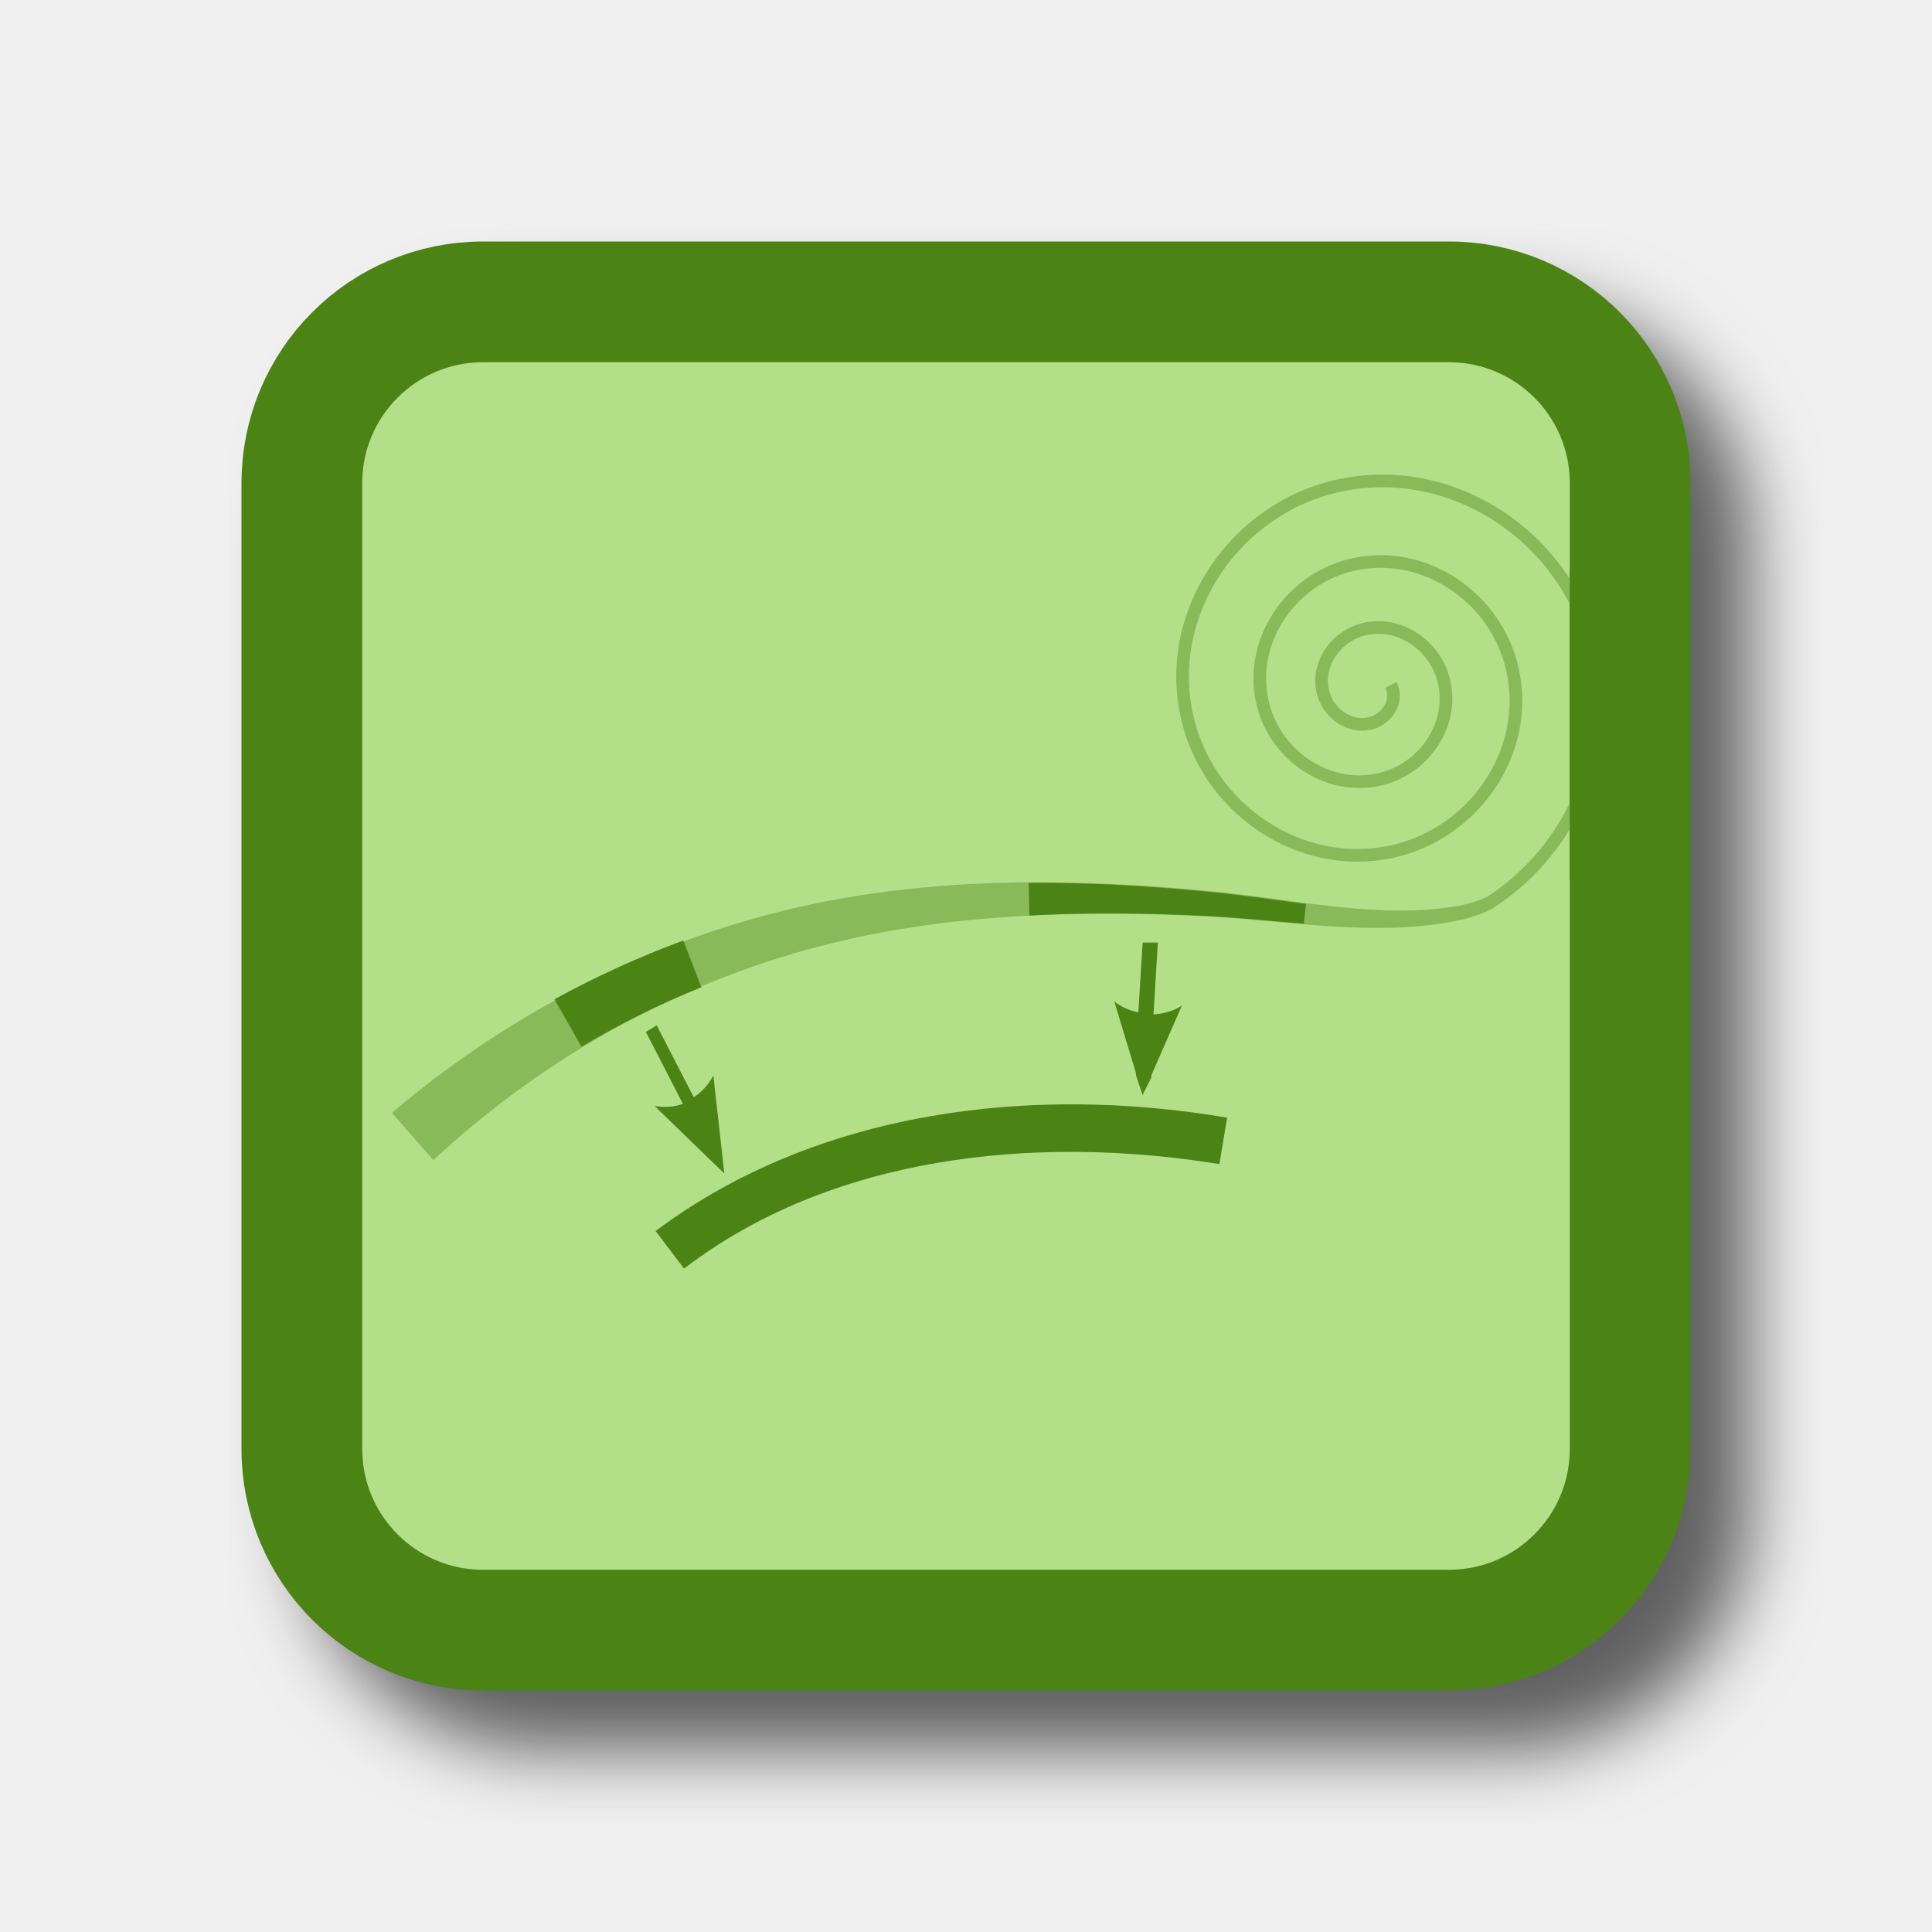
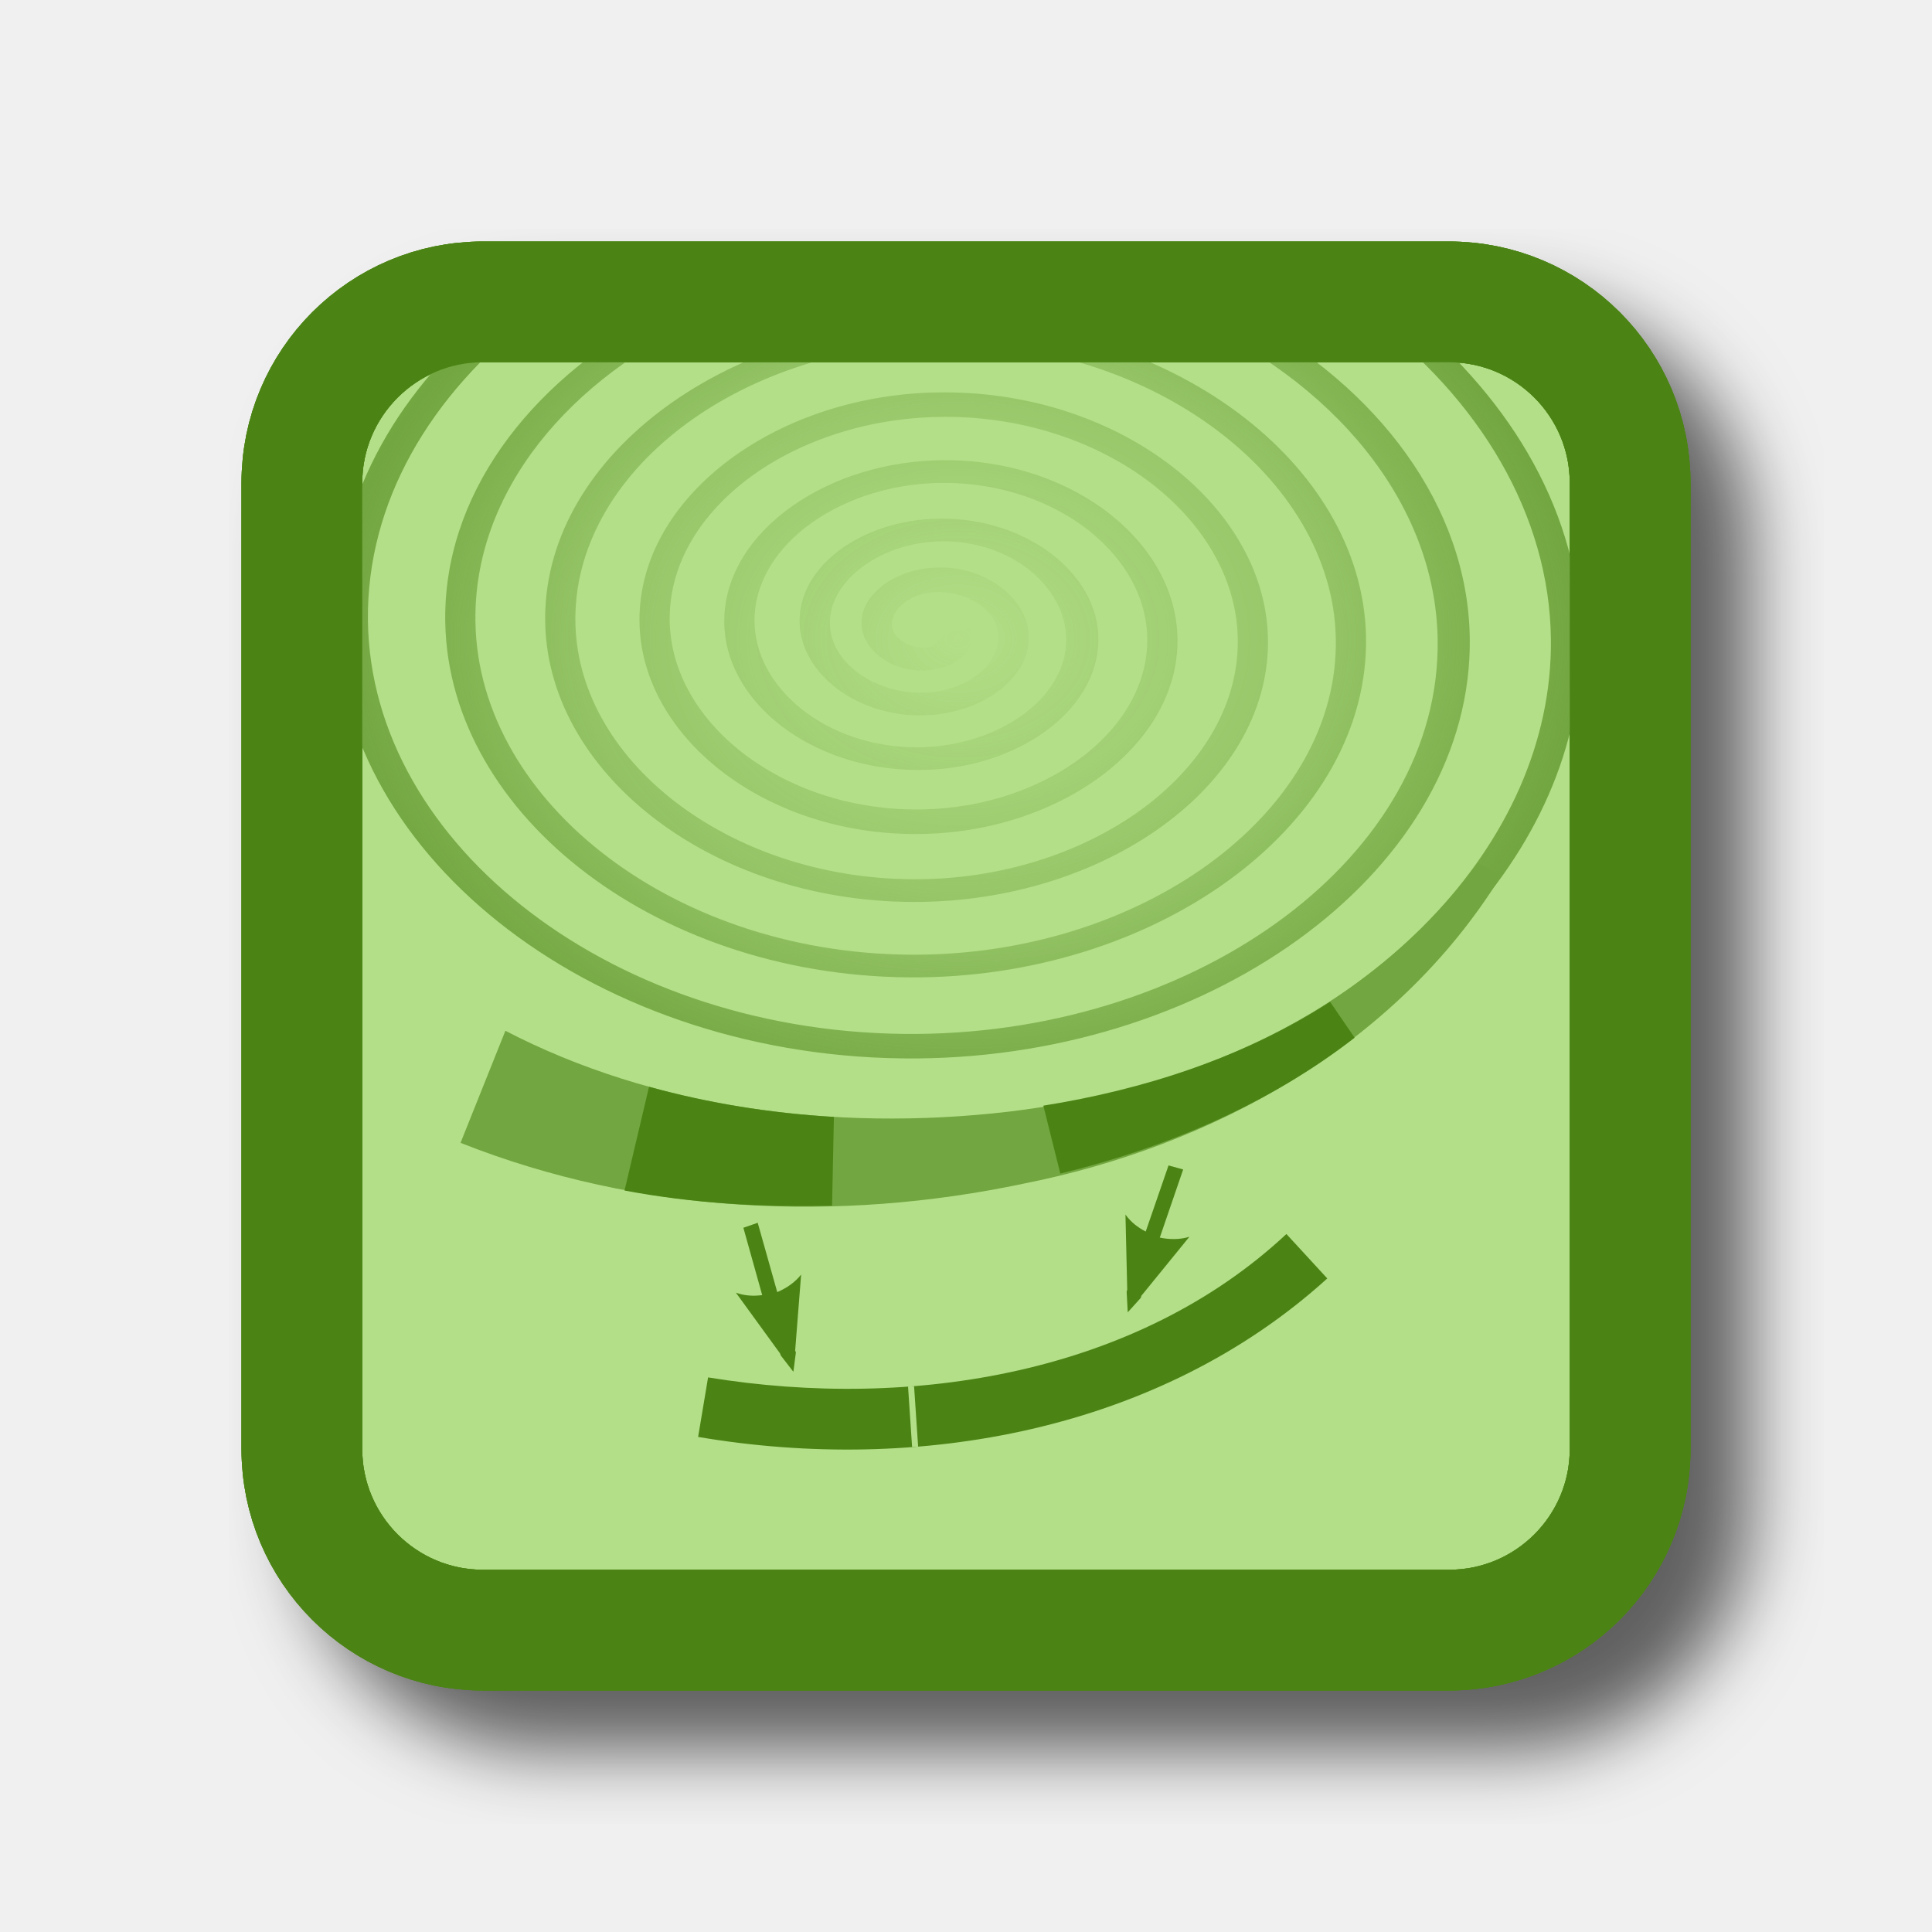
<svg xmlns="http://www.w3.org/2000/svg" xmlns:xlink="http://www.w3.org/1999/xlink" width="32" height="32" id="svg2198" version="1.0">
  <defs id="defs2200">
+     <linearGradient id="linearGradient3769">
+       <stop style="stop-color:#72a640;stop-opacity:0;" offset="0" id="stop3771" />
+       <stop id="stop3777" offset="0.614" style="stop-color:#72a640;stop-opacity:0.498;" />
+       <stop style="stop-color:#72a640;stop-opacity:1;" offset="1" id="stop3773" />
+     </linearGradient>
    <marker orient="auto" refY="0.0" refX="0.0" id="Arrow2Mend" style="overflow:visible;">
      <path id="path3782" style="font-size:12.0;fill-rule:evenodd;stroke-width:0.625;stroke-linejoin:round;" d="M 8.719,4.034 L -2.207,0.016 L 8.719,-4.002 C 6.973,-1.63 6.983,1.616 8.719,4.034 z " transform="scale(0.6) rotate(180) translate(0,0)" />
    </marker>
    <marker orient="auto" refY="0.0" refX="0.0" id="Arrow2Send" style="overflow:visible;">
      <path id="path3788" style="font-size:12.0;fill-rule:evenodd;stroke-width:0.625;stroke-linejoin:round;" d="M 8.719,4.034 L -2.207,0.016 L 8.719,-4.002 C 6.973,-1.63 6.983,1.616 8.719,4.034 z " transform="scale(0.3) rotate(180) translate(-2.3,0)" />
    </marker>
    <marker orient="auto" refY="0.0" refX="0.0" id="Arrow1Mend" style="overflow:visible;">
      <path id="path3764" d="M 0.0,0.0 L 5.0,-5.0 L -12.5,0.0 L 5.0,5.0 L 0.0,0.0 z " style="fill-rule:evenodd;stroke:#000000;stroke-width:1.0pt;marker-start:none;" transform="scale(0.4) rotate(180) translate(10,0)" />
    </marker>
    <filter id="filter7060">
      <feGaussianBlur stdDeviation="0.6" id="feGaussianBlur7062" />
    </filter>
    <linearGradient y2="24.928" x2="46.267" y1="24.928" x1="4.249" gradientUnits="userSpaceOnUse" id="linearGradient3208" xlink:href="#linearGradient2187" />
    <linearGradient gradientUnits="userSpaceOnUse" y2="24.928" x2="46.267" y1="24.928" x1="4.249" id="linearGradient3204" xlink:href="#linearGradient2187" />
    <linearGradient y2="5" x2="5" y1="39" x1="40" gradientUnits="userSpaceOnUse" id="linearGradient3203" xlink:href="#linearGradient2187" />
    <linearGradient gradientUnits="userSpaceOnUse" y2="23.995" x2="44.997" y1="23.995" x1="3.003" id="linearGradient3199" xlink:href="#linearGradient2187" />
    <linearGradient y2="23.895" x2="45" y1="23.895" x1="3.076" gradientUnits="userSpaceOnUse" id="linearGradient3238" xlink:href="#linearGradient2187" />
    <linearGradient gradientUnits="userSpaceOnUse" y2="23.895" x2="45" y1="23.895" x1="3.076" id="linearGradient3232" xlink:href="#linearGradient2187" />
    <linearGradient gradientUnits="userSpaceOnUse" y2="23.057" x2="44.312" y1="23.057" x1="4.254" id="linearGradient3225" xlink:href="#linearGradient2187" />
    <linearGradient gradientUnits="userSpaceOnUse" y2="23.066" x2="44.281" y1="23.066" x1="4.257" id="linearGradient3213" xlink:href="#linearGradient2187" />
    <linearGradient y2="12.584" x2="12.624" y1="11.395" x1="17.061" gradientTransform="matrix(0,-1.171926,-1.171926,0,45.13392,47.27338)" gradientUnits="userSpaceOnUse" id="linearGradient3197" xlink:href="#linearGradient2187" />
    <radialGradient gradientUnits="userSpaceOnUse" gradientTransform="matrix(-1.24903,1.854746,-1.709592,-1.15128,82.72732,12.06414)" r="10.165" fy="13.283" fx="15.094" cy="13.283" cx="15.094" id="radialGradient2332" xlink:href="#linearGradient2326" />
    <linearGradient y2="12.584" x2="12.624" y1="11.395" x1="17.061" gradientTransform="matrix(0,-1.171926,-1.171926,0,40.2346,56.50914)" gradientUnits="userSpaceOnUse" id="linearGradient1764" xlink:href="#linearGradient2187" />
    <linearGradient id="linearGradient2187">
      <stop style="stop-color:#ffffff;stop-opacity:1;" offset="0" id="stop2189" />
      <stop style="stop-color:#ffffff;stop-opacity:0;" offset="1" id="stop2191" />
    </linearGradient>
    <radialGradient gradientUnits="userSpaceOnUse" gradientTransform="matrix(1,0,0,0.536723,0,16.87306)" r="15.645" fy="36.421" fx="24.837" cy="36.421" cx="24.837" id="radialGradient8668" xlink:href="#linearGradient8662" />
    <linearGradient id="linearGradient8662">
      <stop id="stop8664" offset="0" style="stop-color:#000000;stop-opacity:1;" />
      <stop id="stop8666" offset="1" style="stop-color:#000000;stop-opacity:0;" />
    </linearGradient>
    <linearGradient id="linearGradient2308">
      <stop id="stop2310" offset="0" style="stop-color:#edd400;stop-opacity:1;" />
      <stop id="stop2312" offset="1" style="stop-color:#edd400;stop-opacity:0;" />
    </linearGradient>
    <linearGradient id="linearGradient2316">
      <stop id="stop2318" offset="0" style="stop-color:#c4a000;stop-opacity:1;" />
      <stop id="stop2320" offset="1" style="stop-color:#c4a000;stop-opacity:0;" />
    </linearGradient>
    <linearGradient id="linearGradient2326">
      <stop id="stop2328" offset="0" style="stop-color:#ffffff;stop-opacity:1;" />
      <stop id="stop2330" offset="1" style="stop-color:#ffffff;stop-opacity:0;" />
    </linearGradient>
+     <radialGradient xlink:href="#linearGradient3769" id="radialGradient3775" cx="13.414" cy="9.396" fx="13.414" fy="9.396" r="7.777" gradientTransform="matrix(1,0,0,1.018441,0,-0.1732685)" gradientUnits="userSpaceOnUse" spreadMethod="reflect" />
+     <radialGradient xlink:href="#linearGradient3769" id="radialGradient2949" gradientUnits="userSpaceOnUse" gradientTransform="matrix(1.325442,0,0,1.018441,-1.908438,1.010325)" spreadMethod="reflect" cx="13.414" cy="9.396" fx="13.414" fy="9.396" r="7.777" />
+     <radialGradient xlink:href="#linearGradient3769" id="radialGradient3744" gradientUnits="userSpaceOnUse" gradientTransform="matrix(1.325442,0,0,1.018441,-1.908438,1.010325)" spreadMethod="reflect" cx="13.414" cy="9.396" fx="13.414" fy="9.396" r="7.777" />
  </defs>
  <g id="layer1" style="display:inline">
-     <rect ry="3" rx="3" y="6" x="6" height="22" width="22" id="rect3176" style="opacity:0.6;fill:#000000;fill-opacity:1;stroke:#000000;stroke-width:2;stroke-linecap:round;stroke-miterlimit:4;stroke-dasharray:none;stroke-opacity:1;filter:url(#filter7060)" />
-     <rect ry="3" rx="3" y="5" x="5" height="22" width="22" id="rect3161" style="fill:#b3df88;fill-opacity:1;stroke:none;stroke-width:2;stroke-linecap:round;stroke-miterlimit:4;stroke-dasharray:none;stroke-opacity:1" />
-     <rect ry="3" rx="3" y="-10" x="2" height="6" width="6" id="rect3186" style="fill:#4e9a06;fill-opacity:1;stroke:none;stroke-width:1;stroke-miterlimit:4;stroke-dasharray:none;stroke-dashoffset:0;stroke-opacity:1" />
-     <rect style="fill:#73d216;fill-opacity:1;stroke:none;stroke-width:1;stroke-miterlimit:4;stroke-dasharray:none;stroke-dashoffset:0;stroke-opacity:1" id="rect3188" width="6" height="6" x="9" y="-10" rx="3" ry="3" />
-     <rect ry="3" rx="3" y="-10" x="16" height="6" width="6" id="rect3190" style="fill:#8ae234;fill-opacity:1;stroke:none;stroke-width:1;stroke-miterlimit:4;stroke-dasharray:none;stroke-dashoffset:0;stroke-opacity:1" />
-     <rect y="-7" x="16" height="5" width="6" id="rect3192" style="opacity:0.5;fill:#dcdcdc;fill-opacity:1;stroke:none;stroke-width:1;stroke-miterlimit:4;stroke-dasharray:none;stroke-dashoffset:0;stroke-opacity:1" />
-     <rect style="opacity:0.25;fill:#808080;fill-opacity:1;stroke:none;stroke-width:1;stroke-miterlimit:4;stroke-dasharray:none;stroke-dashoffset:0;stroke-opacity:1" id="rect3194" width="6" height="5" x="9" y="-7" />
-     <rect y="-7" x="2" height="5" width="6" id="rect3196" style="opacity:0.25;fill:#404040;fill-opacity:1;stroke:none;stroke-width:1;stroke-miterlimit:4;stroke-dasharray:none;stroke-dashoffset:0;stroke-opacity:1" />
-     <rect style="fill:none;fill-opacity:1;stroke:#4b8415;stroke-width:2;stroke-linecap:round;stroke-miterlimit:4;stroke-dasharray:none;stroke-opacity:1" id="rect2266" width="22" height="22" x="5" y="5" rx="3" ry="3" />
+     <rect ry="3" rx="3" y="6" x="6" height="22" width="22" id="rect3176" style="opacity:0.6;fill:#000000;fill-opacity:1;stroke:#000000;stroke-width:2;stroke-linecap:round;stroke-miterlimit:4;stroke-opacity:1;stroke-dasharray:none;filter:url(#filter7060)" />
+     <rect ry="3" rx="3" y="5" x="5" height="22" width="22" id="rect3161" style="fill:#b3df88;fill-opacity:1;stroke:none" />
+     <rect ry="3" rx="3" y="-10" x="2" height="6" width="6" id="rect3186" style="fill:#4e9a06;fill-opacity:1;stroke:none" />
+     <rect style="fill:#73d216;fill-opacity:1;stroke:none" id="rect3188" width="6" height="6" x="9" y="-10" rx="3" ry="3" />
+     <rect ry="3" rx="3" y="-10" x="16" height="6" width="6" id="rect3190" style="fill:#8ae234;fill-opacity:1;stroke:none" />
+     <rect y="-7" x="16" height="5" width="6" id="rect3192" style="opacity:0.5;fill:#dcdcdc;fill-opacity:1;stroke:none" />
+     <rect style="opacity:0.25;fill:#808080;fill-opacity:1;stroke:none" id="rect3194" width="6" height="5" x="9" y="-7" />
+     <rect y="-7" x="2" height="5" width="6" id="rect3196" style="opacity:0.25;fill:#404040;fill-opacity:1;stroke:none" />
+     <rect style="fill:none;stroke:#4b8415;stroke-width:2;stroke-linecap:round;stroke-miterlimit:4;stroke-opacity:1;stroke-dasharray:none" id="rect2266" width="22" height="22" x="5" y="5" rx="3" ry="3" />
+     <rect ry="3" rx="3" y="5" x="5" height="22" width="22" id="rect3968" style="fill:none;stroke:#4b8415;stroke-width:2;stroke-linecap:round;stroke-miterlimit:4;stroke-opacity:1;stroke-dasharray:none" />
+   </g>
+   <g id="layer6" style="display:none">
+     <g id="g3765" transform="translate(0,-0.4664723)">
+       <g style="opacity:0.5;fill:#4b8415;fill-opacity:1;stroke:#4b8415;stroke-opacity:1" id="g3742">
+         <path style="fill:#4b8415;fill-opacity:1;stroke:#4b8415;stroke-width:0.3;stroke-linecap:butt;stroke-linejoin:miter;stroke-miterlimit:4;stroke-opacity:1;stroke-dasharray:none" d="m 6.484,19.685 18.659,0" id="path3687" />
+         <g style="fill:#4b8415;fill-opacity:1;stroke:#4b8415;stroke-opacity:1" id="g3717">
+           <path id="path3703" d="m 10,13 0,6.627" style="fill:#4b8415;fill-opacity:1;stroke:#4b8415;stroke-width:0.3;stroke-linecap:butt;stroke-linejoin:miter;stroke-miterlimit:4;stroke-opacity:1;stroke-dasharray:none" />
+           <path style="fill:#4b8415;fill-opacity:1;stroke:#4b8415;stroke-width:0.3;stroke-linecap:butt;stroke-linejoin:miter;stroke-miterlimit:4;stroke-opacity:1;stroke-dasharray:none" d="m 11,12.603 0,7.047" id="path3705" />
+           <path style="fill:#4b8415;fill-opacity:1;stroke:#4b8415;stroke-width:0.3;stroke-linecap:butt;stroke-linejoin:miter;stroke-miterlimit:4;stroke-opacity:1;stroke-dasharray:none" d="m 13,16.708 0,2.918" id="path3707" />
+           <path id="path3709" d="m 9,14.656 0,5.017" style="fill:#4b8415;fill-opacity:1;stroke:#4b8415;stroke-width:0.3;stroke-linecap:butt;stroke-linejoin:miter;stroke-miterlimit:4;stroke-opacity:1;stroke-dasharray:none" />
+           <path id="path3711" d="m 12,14.633 0,4.994" style="fill:#4b8415;fill-opacity:1;stroke:#4b8415;stroke-width:0.3;stroke-linecap:butt;stroke-linejoin:miter;stroke-miterlimit:4;stroke-opacity:1;stroke-dasharray:none" />
+           <path style="fill:#4b8415;fill-opacity:1;stroke:#4b8415;stroke-width:0.3;stroke-linecap:butt;stroke-linejoin:miter;stroke-miterlimit:4;stroke-opacity:1;stroke-dasharray:none" d="m 8,16.942 0,2.708" id="path3713" />
+           <path id="path3715" d="m 14,18.388 0,1.239" style="fill:#4b8415;fill-opacity:1;stroke:#4b8415;stroke-width:0.3;stroke-linecap:butt;stroke-linejoin:miter;stroke-miterlimit:4;stroke-opacity:1;stroke-dasharray:none" />
+         </g>
+         <g style="fill:#4b8415;fill-opacity:1;stroke:#4b8415;stroke-opacity:1" id="g3726" transform="translate(10.0758,0)">
+           <path style="fill:#4b8415;fill-opacity:1;stroke:#4b8415;stroke-width:0.3;stroke-linecap:butt;stroke-linejoin:miter;stroke-miterlimit:4;stroke-opacity:1;stroke-dasharray:none" d="m 10,15.472 0,4.155" id="path3728" />
+           <path id="path3730" d="m 11,14.901 0,4.749" style="fill:#4b8415;fill-opacity:1;stroke:#4b8415;stroke-width:0.3;stroke-linecap:butt;stroke-linejoin:miter;stroke-miterlimit:4;stroke-opacity:1;stroke-dasharray:none" />
+           <path id="path3732" d="m 13,18.469 0,1.157" style="fill:#4b8415;fill-opacity:1;stroke:#4b8415;stroke-width:0.3;stroke-linecap:butt;stroke-linejoin:miter;stroke-miterlimit:4;stroke-opacity:1;stroke-dasharray:none" />
+           <path style="fill:#4b8415;fill-opacity:1;stroke:#4b8415;stroke-width:0.3;stroke-linecap:butt;stroke-linejoin:miter;stroke-miterlimit:4;stroke-opacity:1;stroke-dasharray:none" d="m 9,17.07 0,2.603" id="path3734" />
+           <path style="fill:#4b8415;fill-opacity:1;stroke:#4b8415;stroke-width:0.3;stroke-linecap:butt;stroke-linejoin:miter;stroke-miterlimit:4;stroke-opacity:1;stroke-dasharray:none" d="m 12,16.335 0,3.292" id="path3736" />
+           <path id="path3738" d="m 8,18.691 0,0.959" style="fill:#4b8415;fill-opacity:1;stroke:#4b8415;stroke-width:0.3;stroke-linecap:butt;stroke-linejoin:miter;stroke-miterlimit:4;stroke-opacity:1;stroke-dasharray:none" />
+           <path style="fill:#4b8415;fill-opacity:1;stroke:#4b8415;stroke-width:0.3;stroke-linecap:butt;stroke-linejoin:miter;stroke-miterlimit:4;stroke-opacity:1;stroke-dasharray:none" d="m 14,19.227 0,0.399" id="path3740" />
+         </g>
+       </g>
+       <g id="g3761">
+         <path style="fill:none;stroke:#4b8415;stroke-width:0.5;stroke-linecap:round;stroke-linejoin:miter;stroke-miterlimit:4;stroke-opacity:1;stroke-dasharray:none" d="m 7.144,19.572 c 0.447,-2.084 3.349,-10.27 4.763,-5.656 0.946,3.087 3.051,5.656 3.051,5.656" id="path2891" />
+         <path id="path3685" d="m 17.414,19.572 c 1.86,-1.935 3.349,-7.516 4.763,-2.902 0.946,3.087 3.051,2.902 3.051,2.902" style="fill:none;stroke:#4b8415;stroke-width:0.5;stroke-linecap:round;stroke-linejoin:miter;stroke-miterlimit:4;stroke-opacity:1;stroke-dasharray:none" />
+       </g>
+     </g>
  </g>
  <g id="layer3" style="display:none">
    <g id="g2478" transform="translate(42.16371,-11.26552)" style="fill:#77be31;fill-opacity:1;stroke:#4b8415;stroke-opacity:1;display:inline">
-       <path id="path2415" d="M -17.266,32.656 L -20.133,31.001 C -22.189,34.562 -26.747,35.783 -30.308,33.727 C -33.869,31.672 -35.09,27.113 -33.035,23.552 C -30.979,19.991 -26.42,18.77 -22.859,20.826 L -24.928,24.41 C -26.511,23.496 -28.537,24.039 -29.451,25.621 C -30.365,27.204 -29.822,29.23 -28.239,30.144 C -26.656,31.057 -24.63,30.515 -23.717,28.932 L -26.584,27.277 L -19.235,25.308 L -17.266,32.656 z" style="opacity:1;fill:#77be31;fill-opacity:1;stroke:#4b8415;stroke-width:1;stroke-linecap:butt;stroke-linejoin:miter;stroke-miterlimit:4;stroke-dasharray:none;stroke-opacity:1" />
+       <path id="path2415" d="m -17.266,32.656 -2.867,-1.655 c -2.056,3.561 -6.614,4.782 -10.175,2.726 -3.561,-2.056 -4.782,-6.614 -2.726,-10.175 2.056,-3.561 6.614,-4.782 10.175,-2.726 l -2.069,3.584 c -1.583,-0.914 -3.609,-0.371 -4.522,1.212 -0.914,1.583 -0.371,3.609 1.212,4.522 1.583,0.914 3.609,0.371 4.522,-1.212 l -2.867,-1.655 7.349,-1.969 1.969,7.349 z" style="fill:#77be31;fill-opacity:1;stroke:#4b8415;stroke-width:1;stroke-linecap:butt;stroke-linejoin:miter;stroke-miterlimit:4;stroke-opacity:1;stroke-dasharray:none" />
    </g>
  </g>
  <g id="layer4" style="display:none">
-     <path style="opacity:1;fill:#77be31;fill-opacity:1;stroke:#4b8415;stroke-width:1;stroke-linecap:butt;stroke-linejoin:miter;stroke-miterlimit:4;stroke-dasharray:none;stroke-dashoffset:0;stroke-opacity:1" d="M -18,4 C -21.312,4 -24,6.688 -24,10 C -24,12.817 -22.057,15.169 -19.438,15.812 L -19.438,24.062 L -16.531,24.062 L -16.531,15.812 C -13.927,15.158 -12,12.807 -12,10 C -12,6.688 -14.688,4 -18,4 z" id="path2439" />
-     <path style="opacity:1;fill:#ffffff;fill-opacity:0.502;stroke:none;stroke-width:1;stroke-linecap:butt;stroke-linejoin:miter;stroke-miterlimit:4;stroke-dasharray:none;stroke-dashoffset:0;stroke-opacity:1" id="path3220" d="M -14,10 A 4,4 0 1 1 -22,10 A 4,4 0 1 1 -14,10 z" transform="matrix(1.125,0,0,1.125,2.228752,-1.271248)" />
-     <path id="path3224" d="M 12.133,9.177 C 9.395,10.758 8.455,14.263 10.036,17.002 C 11.381,19.331 14.11,20.348 16.583,19.63 L 20.522,26.451 L 22.925,25.064 L 18.986,18.243 C 20.828,16.458 21.298,13.594 19.958,11.273 C 18.377,8.535 14.872,7.596 12.133,9.177 z" style="fill:#77be31;fill-opacity:1;stroke:#4b8415;stroke-width:1;stroke-linecap:butt;stroke-linejoin:miter;stroke-miterlimit:4;stroke-dasharray:none;stroke-dashoffset:0;stroke-opacity:1" />
-     <path transform="matrix(0.8438945,-0.4872227,0.4872227,0.8438945,25.29279,-3.073331)" d="M -14,10 A 4,4 0 1 1 -22,10 A 4,4 0 1 1 -14,10 z" id="path3226" style="fill:#ffffff;fill-opacity:0.502;stroke:#4b8415;stroke-width:0.931;stroke-linecap:butt;stroke-linejoin:miter;stroke-miterlimit:4;stroke-dasharray:none;stroke-dashoffset:0;stroke-opacity:1" />
+     <path style="fill:#77be31;fill-opacity:1;stroke:#4b8415;stroke-width:1;stroke-linecap:butt;stroke-linejoin:miter;stroke-miterlimit:4;stroke-opacity:1;stroke-dasharray:none;stroke-dashoffset:0" d="m -18,4 c -3.312,0 -6,2.688 -6,6 0,2.817 1.943,5.169 4.562,5.812 l 0,8.25 2.906,0 0,-8.25 C -13.927,15.158 -12,12.807 -12,10 -12,6.688 -14.688,4 -18,4 z" id="path2439" />
+     <path style="fill:#ffffff;fill-opacity:0.502;stroke:none" id="path3220" d="m -14,10 a 4,4 0 1 1 -8,0 4,4 0 1 1 8,0 z" transform="matrix(1.125,0,0,1.125,2.228752,-1.271248)" />
+     <path id="path3224" d="m 12.133,9.177 c -2.738,1.581 -3.678,5.087 -2.097,7.825 1.345,2.329 4.074,3.346 6.547,2.628 l 3.938,6.821 2.403,-1.387 -3.938,-6.821 C 20.828,16.458 21.298,13.594 19.958,11.273 18.377,8.535 14.872,7.596 12.133,9.177 z" style="fill:#77be31;fill-opacity:1;stroke:#4b8415;stroke-width:1;stroke-linecap:butt;stroke-linejoin:miter;stroke-miterlimit:4;stroke-opacity:1;stroke-dasharray:none;stroke-dashoffset:0" />
+     <path transform="matrix(0.8438945,-0.4872227,0.4872227,0.8438945,25.29279,-3.073331)" d="m -14,10 a 4,4 0 1 1 -8,0 4,4 0 1 1 8,0 z" id="path3226" style="fill:#ffffff;fill-opacity:0.502;stroke:#4b8415;stroke-width:0.931;stroke-linecap:butt;stroke-linejoin:miter;stroke-miterlimit:4;stroke-opacity:1;stroke-dasharray:none;stroke-dashoffset:0" />
  </g>
  <g id="layer2" style="display:none">
    <g id="g3227" transform="translate(11,27)">
      <g id="g3164">
-         <path transform="matrix(0.2947368,0,0,0.2692308,-24.21052,-20.42308)" d="m 116.071,35 a 16.964,18.571 0 1 1 -33.929,0 16.964,18.571 0 1 1 33.929,0 z" id="path3238" style="fill:#77be31;fill-opacity:1;stroke:#4b8415;stroke-width:3.55;stroke-linecap:round;stroke-miterlimit:4;stroke-opacity:1;stroke-dasharray:none" />
+         <path transform="matrix(0.2947368,0,0,0.2692308,-24.21052,-20.42308)" d="m 116.071,35 c 0,10.257 -7.595,18.571 -16.964,18.571 -9.369,0 -16.964,-8.315 -16.964,-18.571 0,-10.257 7.595,-18.571 16.964,-18.571 9.369,0 16.964,8.315 16.964,18.571 z" id="path3238" style="fill:#77be31;fill-opacity:1;stroke:#4b8415;stroke-width:3.55;stroke-linecap:round;stroke-miterlimit:4;stroke-opacity:1;stroke-dasharray:none" />
      </g>
    </g>
  </g>
-   <g id="layer5" style="display:inline">
+   <g id="layer5" style="display:none">
    <g id="g3739" transform="matrix(1.154856,0,0,1.154856,-2.403215,-1.96319)">
      <path id="path3640" d="m 7.703,17.661 0.593,0.678 c 1.609,-1.496 3.605,-2.608 5.77,-3.125 10e-7,0 10e-7,0 10e-7,0 1.712,-0.412 3.513,-0.462 5.301,-0.372 1.218,0.063 2.481,0.311 3.676,0.049 0.346,-0.077 0.692,-0.249 0.842,-0.55 0.206,-0.393 0.126,-0.874 0.027,-1.323 0,0 -0.094,0.019 -0.094,0.019 0.072,0.448 0.131,0.909 -0.071,1.228 -0.12,0.239 -0.431,0.362 -0.742,0.425 -1.149,0.206 -2.359,-0.099 -3.609,-0.213 -1.801,-0.172 -3.643,-0.2 -5.453,0.147 0,0 0,0 0,0 -2.293,0.445 -4.454,1.516 -6.241,3.037 z" style="opacity:0.404;fill:#4b8415;fill-opacity:1;stroke:none" />
      <path id="path3676" d="m 10.034,16.032 0.386,0.679 c 0.551,-0.326 1.126,-0.611 1.72,-0.852 l -0.259,-0.67 c -0.635,0.234 -1.252,0.516 -1.847,0.842 z m 6.8,-1.67 0.01,0.469 c 0.837,-0.045 1.682,-0.036 2.524,0.005 0.466,0.023 0.939,0.073 1.412,0.111 l 0.032,-0.282 c -0.466,-0.061 -0.938,-0.133 -1.416,-0.177 -0.848,-0.082 -1.704,-0.132 -2.562,-0.126 z" style="fill:#4b8415;fill-opacity:1;stroke:none" />
    </g>
    <path style="fill:#4b8415;fill-opacity:1;stroke:none" d="m 10.859,20.39 c 2.676,-2.006 6.234,-2.427 9.466,-1.878 l -0.128,0.769 c -3.083,-0.5 -6.441,-0.128 -8.867,1.731 z" id="rect3745" />
    <g id="g4776" transform="matrix(1.154856,0,0,1.154856,-2.403215,-1.96319)">
      <path style="font-size:medium;font-style:normal;font-variant:normal;font-weight:normal;font-stretch:normal;text-indent:0;text-align:start;text-decoration:none;line-height:normal;letter-spacing:normal;word-spacing:normal;text-transform:none;direction:ltr;block-progression:tb;writing-mode:lr-tb;text-anchor:start;color:#000000;fill:#4b8415;fill-opacity:1;fill-rule:nonzero;stroke:none;stroke-width:0.2;marker:none;visibility:visible;display:inline;overflow:visible;enable-background:accumulate;font-family:Andale Mono;-inkscape-font-specification:Andale Mono" d="M 11.5,16.406 11.344,16.5 11.875,17.531 c -0.128,0.048 -0.265,0.054 -0.406,0.031 l 1,0.969 L 12.438,18.25 12.312,17.125 c -0.067,0.13 -0.165,0.236 -0.281,0.312 L 11.5,16.406 z" id="path3750" />
    </g>
    <g id="g4768" style="fill:#4b8415;fill-opacity:1" transform="matrix(1.154856,0,0,1.154856,-2.403215,-1.96319)">
      <path style="font-size:medium;font-style:normal;font-variant:normal;font-weight:normal;font-stretch:normal;text-indent:0;text-align:start;text-decoration:none;line-height:normal;letter-spacing:normal;word-spacing:normal;text-transform:none;direction:ltr;block-progression:tb;writing-mode:lr-tb;text-anchor:start;color:#000000;fill:#4b8415;fill-opacity:1;stroke:none;stroke-width:0.2;marker:none;visibility:visible;display:inline;overflow:visible;enable-background:accumulate;font-family:Andale Mono;-inkscape-font-specification:Andale Mono" d="m 18.469,15.219 -0.062,1 C 18.282,16.193 18.165,16.146 18.062,16.062 l 0.312,1.031 0,0.031 0.094,0.281 0.125,-0.25 0,-0.031 0.438,-1 c -0.122,0.079 -0.268,0.116 -0.406,0.125 l 0.062,-1.031 -0.219,0 z" id="path4762" />
    </g>
    <path style="fill:#b3df88;fill-opacity:1;stroke:none" d="m 24.465,14.642 0.521,0.726 0.8,-0.502 -0.279,-2.047 L 24.8,13.116 24.465,14.642 z" id="path4788" />
    <path style="fill:none;stroke:#89ba59;stroke-width:0.21;stroke-linecap:butt;stroke-linejoin:miter;stroke-miterlimit:4;stroke-opacity:1;stroke-dasharray:none" id="path4786" d="m 10.716,8.142 c 0.261,0.027 0.407,0.303 0.366,0.545 -0.062,0.364 -0.45,0.56 -0.793,0.487 C 9.813,9.072 9.56,8.557 9.671,8.104 9.817,7.505 10.47,7.191 11.046,7.344 11.776,7.539 12.155,8.342 11.955,9.048 11.709,9.918 10.745,10.366 9.9,10.116 8.882,9.813 8.36,8.68 8.665,7.688 9.027,6.514 10.34,5.915 11.486,6.278 c 1.337,0.424 2.016,1.925 1.592,3.233 C 12.589,11.018 10.891,11.782 9.414,11.293 7.731,10.735 6.88,8.833 7.437,7.18 8.065,5.314 10.18,4.373 12.014,5 c 1.595,0.545 2.645,2.121 2.614,3.794" transform="matrix(0.5505114,0.8348277,-0.8348277,0.5505114,23.93675,-2.083763)" />
    <rect style="fill:#4b8415;fill-opacity:1;stroke:none" id="rect4790" width="1.353" height="5.12" x="26" y="9.46" />
  </g>
+   <g id="layer7" style="display:inline">
+     <path style="font-size:medium;font-style:normal;font-variant:normal;font-weight:normal;font-stretch:normal;text-indent:0;text-align:start;text-decoration:none;line-height:normal;letter-spacing:normal;word-spacing:normal;text-transform:none;direction:ltr;block-progression:tb;writing-mode:lr-tb;text-anchor:start;color:#000000;fill:url(#radialGradient3744);fill-opacity:1;stroke:none;stroke-width:0.382;marker:none;visibility:visible;display:inline;overflow:visible;enable-background:accumulate;font-family:AlArabiya;-inkscape-font-specification:AlArabiya" d="M 8.125 5.219 C 6.509 6.569 5.539 8.348 5.562 10.281 C 5.611 14.221 9.924 17.572 15.188 17.531 C 20.163 17.492 24.401 14.347 24.344 10.562 C 24.311 8.385 22.829 6.412 20.594 5.219 L 19.594 5.219 C 22.077 6.294 23.778 8.324 23.812 10.594 C 23.867 14.162 19.885 17.088 15.188 17.125 C 10.211 17.164 6.14 14.011 6.094 10.281 C 6.07 8.323 7.126 6.532 8.844 5.219 L 8.125 5.219 z M 10.844 5.219 C 8.735 6.364 7.336 8.227 7.375 10.312 C 7.435 13.524 10.953 16.238 15.25 16.188 C 19.274 16.14 22.695 13.597 22.625 10.531 C 22.56 7.667 19.367 5.258 15.531 5.312 C 11.96 5.363 8.956 7.62 9.031 10.344 C 9.101 12.872 11.891 14.996 15.281 14.938 C 18.417 14.883 21.08 12.926 21 10.531 C 20.926 8.325 18.462 6.438 15.5 6.5 C 12.783 6.557 10.51 8.297 10.594 10.375 C 10.671 12.272 12.761 13.877 15.312 13.812 C 17.629 13.754 19.588 12.276 19.5 10.5 C 19.421 8.898 17.661 7.557 15.5 7.625 C 13.564 7.686 11.909 8.918 12 10.406 C 12.081 11.729 13.585 12.82 15.375 12.75 C 16.952 12.688 18.281 11.686 18.188 10.469 C 18.106 9.408 16.881 8.522 15.438 8.594 C 14.195 8.656 13.153 9.441 13.25 10.406 C 13.332 11.224 14.285 11.918 15.406 11.844 C 16.34 11.782 17.131 11.17 17.031 10.438 C 16.95 9.841 16.235 9.33 15.406 9.406 C 14.751 9.467 14.177 9.913 14.281 10.438 C 14.36 10.836 14.867 11.176 15.438 11.094 C 15.644 11.064 15.812 10.999 15.938 10.875 C 16.063 10.751 16.121 10.579 16.062 10.406 L 15.625 10.5 C 15.643 10.552 15.578 10.579 15.531 10.625 C 15.485 10.671 15.452 10.708 15.375 10.719 C 15.117 10.756 14.821 10.607 14.781 10.406 C 14.723 10.114 15.047 9.848 15.438 9.812 C 15.963 9.764 16.478 10.074 16.531 10.469 C 16.6 10.975 16.04 11.425 15.375 11.469 C 14.552 11.523 13.811 11.021 13.75 10.406 C 13.676 9.665 14.529 9.017 15.5 8.969 C 16.648 8.912 17.59 9.644 17.656 10.5 C 17.733 11.496 16.617 12.324 15.312 12.375 C 13.815 12.433 12.568 11.492 12.5 10.375 C 12.422 9.107 13.838 8.052 15.5 8 C 17.369 7.942 18.931 9.105 19 10.5 C 19.077 12.056 17.354 13.354 15.312 13.406 C 13.051 13.464 11.162 12.033 11.094 10.344 C 11.018 8.484 13.09 6.957 15.531 6.906 C 18.204 6.85 20.433 8.534 20.5 10.531 C 20.573 12.708 18.14 14.513 15.281 14.562 C 12.18 14.616 9.595 12.664 9.531 10.344 C 9.462 7.837 12.237 5.734 15.531 5.688 C 19.079 5.637 22.065 7.908 22.125 10.562 C 22.19 13.412 18.997 15.768 15.25 15.812 C 11.241 15.86 7.931 13.314 7.875 10.312 C 7.835 8.158 9.42 6.251 11.75 5.219 L 10.844 5.219 z M 22.656 5.219 C 24.502 6.602 25.667 8.526 25.688 10.594 C 25.72 13.977 22.713 17.061 18.469 18.125 L 18.625 18.5 C 23.079 17.384 26.222 14.148 26.188 10.594 C 26.168 8.542 25.062 6.646 23.312 5.219 L 22.656 5.219 z " id="path3767" />
+     <path style="fill:#72a640;fill-opacity:1;stroke:none" d="m 8.371,17.072 -0.743,1.857 c 2.97,1.178 6.259,1.324 9.325,0.676 3.089,-0.611 6.152,-2.26 7.904,-5.089 l -0.377,-0.226 c -1.871,2.564 -4.879,3.778 -7.775,4.123 -2.919,0.34 -5.898,-0.075 -8.334,-1.34 0,0 0,0 0,0 z" id="path3714" />
+     <path style="fill:#4b8415;fill-opacity:1;stroke:none" d="m 11.728,22.814 c 3.402,0.555 7.116,-0.074 9.579,-2.375 l 0.677,0.736 c -2.79,2.53 -6.783,3.243 -10.421,2.625 z" id="rect3718" />
+     <path style="fill:#4b8415;fill-opacity:1;stroke:none" d="m 22.031,16.594 c -1.437,0.927 -3.104,1.457 -4.75,1.719 l 0.281,1.125 c 1.735,-0.422 3.44,-1.138 4.875,-2.25 L 22.031,16.594 z M 10.75,18 10.344,19.719 c 1.132,0.213 2.29,0.28 3.438,0.25 L 13.812,18.5 C 12.764,18.438 11.733,18.273 10.75,18 z" id="path3724" />
+     <path style="fill:none;stroke:#b3df88;stroke-width:0.1;stroke-linecap:butt;stroke-linejoin:miter;stroke-miterlimit:4;stroke-opacity:1;stroke-dasharray:none" d="m 15.09,22.962 0.067,1.001" id="path3735" />
+     <g id="g4768-6" style="fill:#4b8415;fill-opacity:1;display:inline" transform="matrix(1.090805,-0.3792555,0.3792555,1.090805,-13.60514,10.74024)">
+       <path style="font-size:medium;font-style:normal;font-variant:normal;font-weight:normal;font-stretch:normal;text-indent:0;text-align:start;text-decoration:none;line-height:normal;letter-spacing:normal;word-spacing:normal;text-transform:none;direction:ltr;block-progression:tb;writing-mode:lr-tb;text-anchor:start;color:#000000;fill:#4b8415;fill-opacity:1;stroke:none;stroke-width:0.2;marker:none;visibility:visible;display:inline;overflow:visible;enable-background:accumulate;font-family:Andale Mono;-inkscape-font-specification:Andale Mono" d="m 18.469,15.219 -0.062,1 C 18.282,16.193 18.165,16.146 18.062,16.062 l 0.312,1.031 0,0.031 0.094,0.281 0.125,-0.25 0,-0.031 0.438,-1 c -0.122,0.079 -0.268,0.116 -0.406,0.125 l 0.062,-1.031 -0.219,0 z" id="path4762-3" />
+     </g>
+     <g transform="matrix(1.112914,0.3084036,-0.3084036,1.112914,3.493286,-3.32926)" style="fill:#4b8415;fill-opacity:1;display:inline" id="g3762">
+       <path id="path3765" d="m 18.469,15.219 -0.062,1 C 18.282,16.193 18.165,16.146 18.062,16.062 l 0.312,1.031 0,0.031 0.094,0.281 0.125,-0.25 0,-0.031 0.438,-1 c -0.122,0.079 -0.268,0.116 -0.406,0.125 l 0.062,-1.031 -0.219,0 z" style="font-size:medium;font-style:normal;font-variant:normal;font-weight:normal;font-stretch:normal;text-indent:0;text-align:start;text-decoration:none;line-height:normal;letter-spacing:normal;word-spacing:normal;text-transform:none;direction:ltr;block-progression:tb;writing-mode:lr-tb;text-anchor:start;color:#000000;fill:#4b8415;fill-opacity:1;stroke:none;stroke-width:0.2;marker:none;visibility:visible;display:inline;overflow:visible;enable-background:accumulate;font-family:Andale Mono;-inkscape-font-specification:Andale Mono" />
+     </g>
+   </g>
+   <g id="layer8" style="display:inline" />
+   <g id="layer10">
+     <rect style="fill:none;stroke:#4b8415;stroke-width:2;stroke-linecap:round;stroke-miterlimit:4;stroke-opacity:1;stroke-dasharray:none;display:inline" id="rect2266-0" width="22" height="22" x="5" y="5" rx="3" ry="3" />
+   </g>
</svg>
